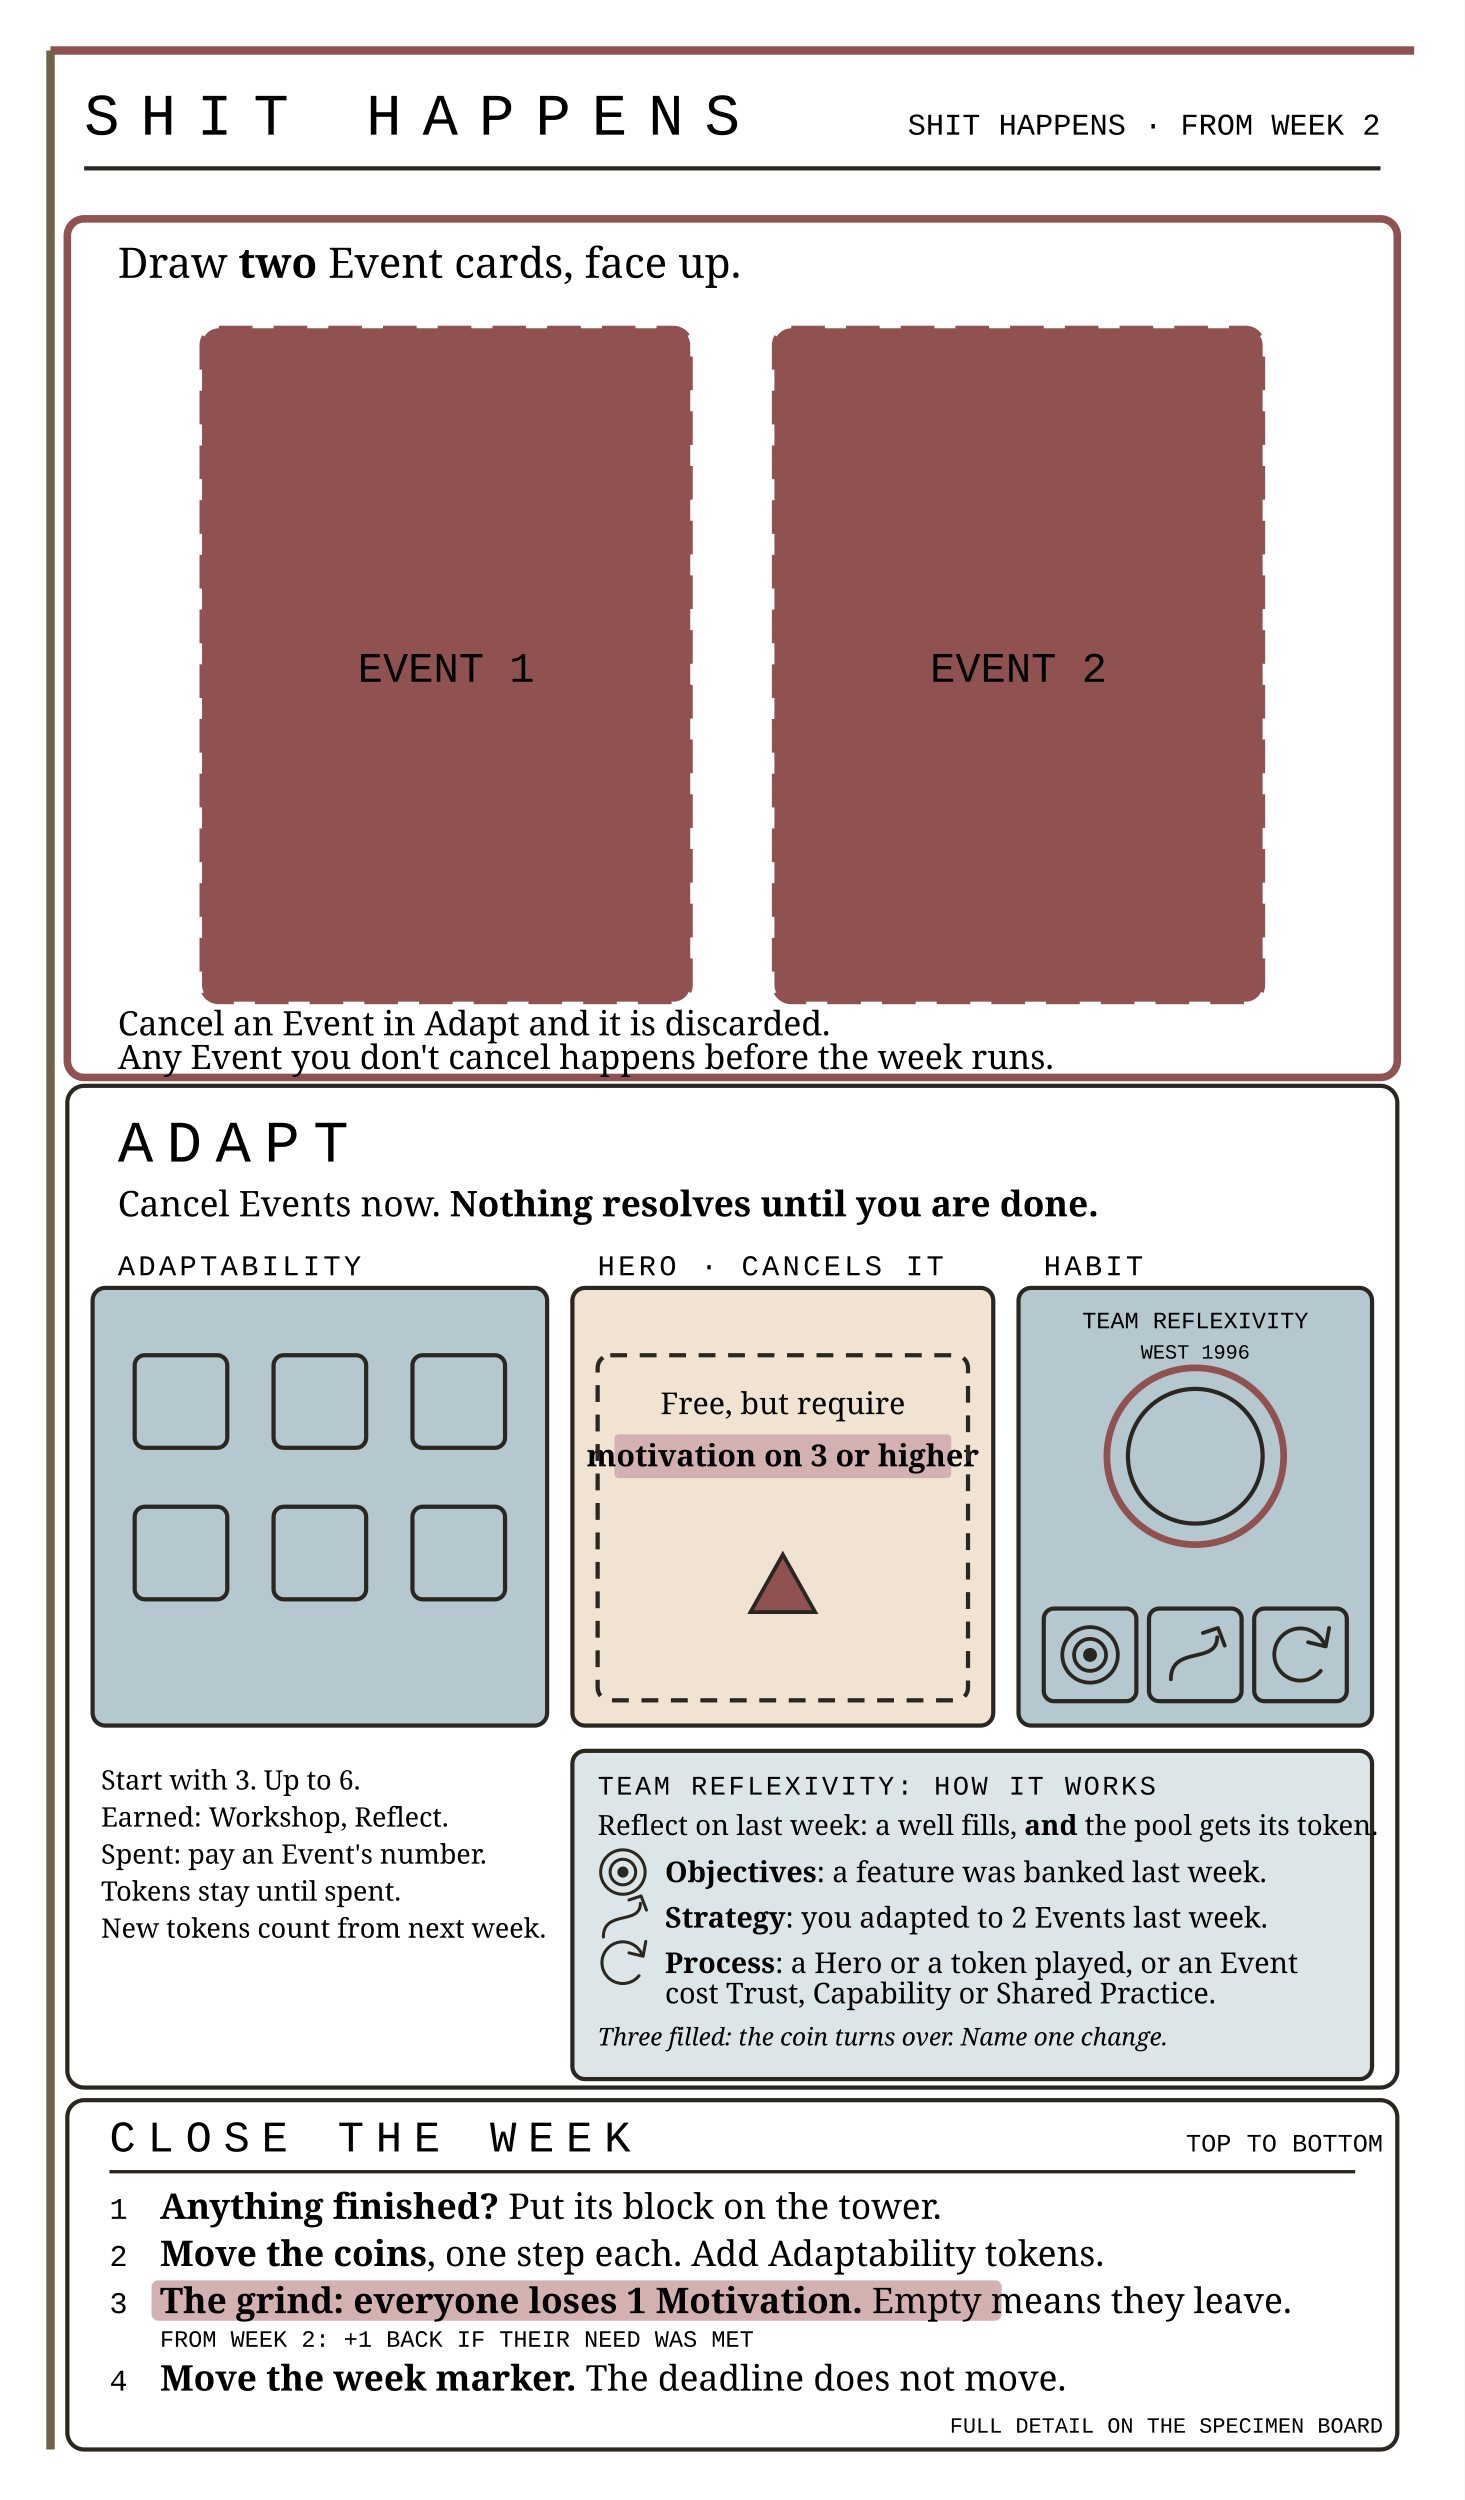
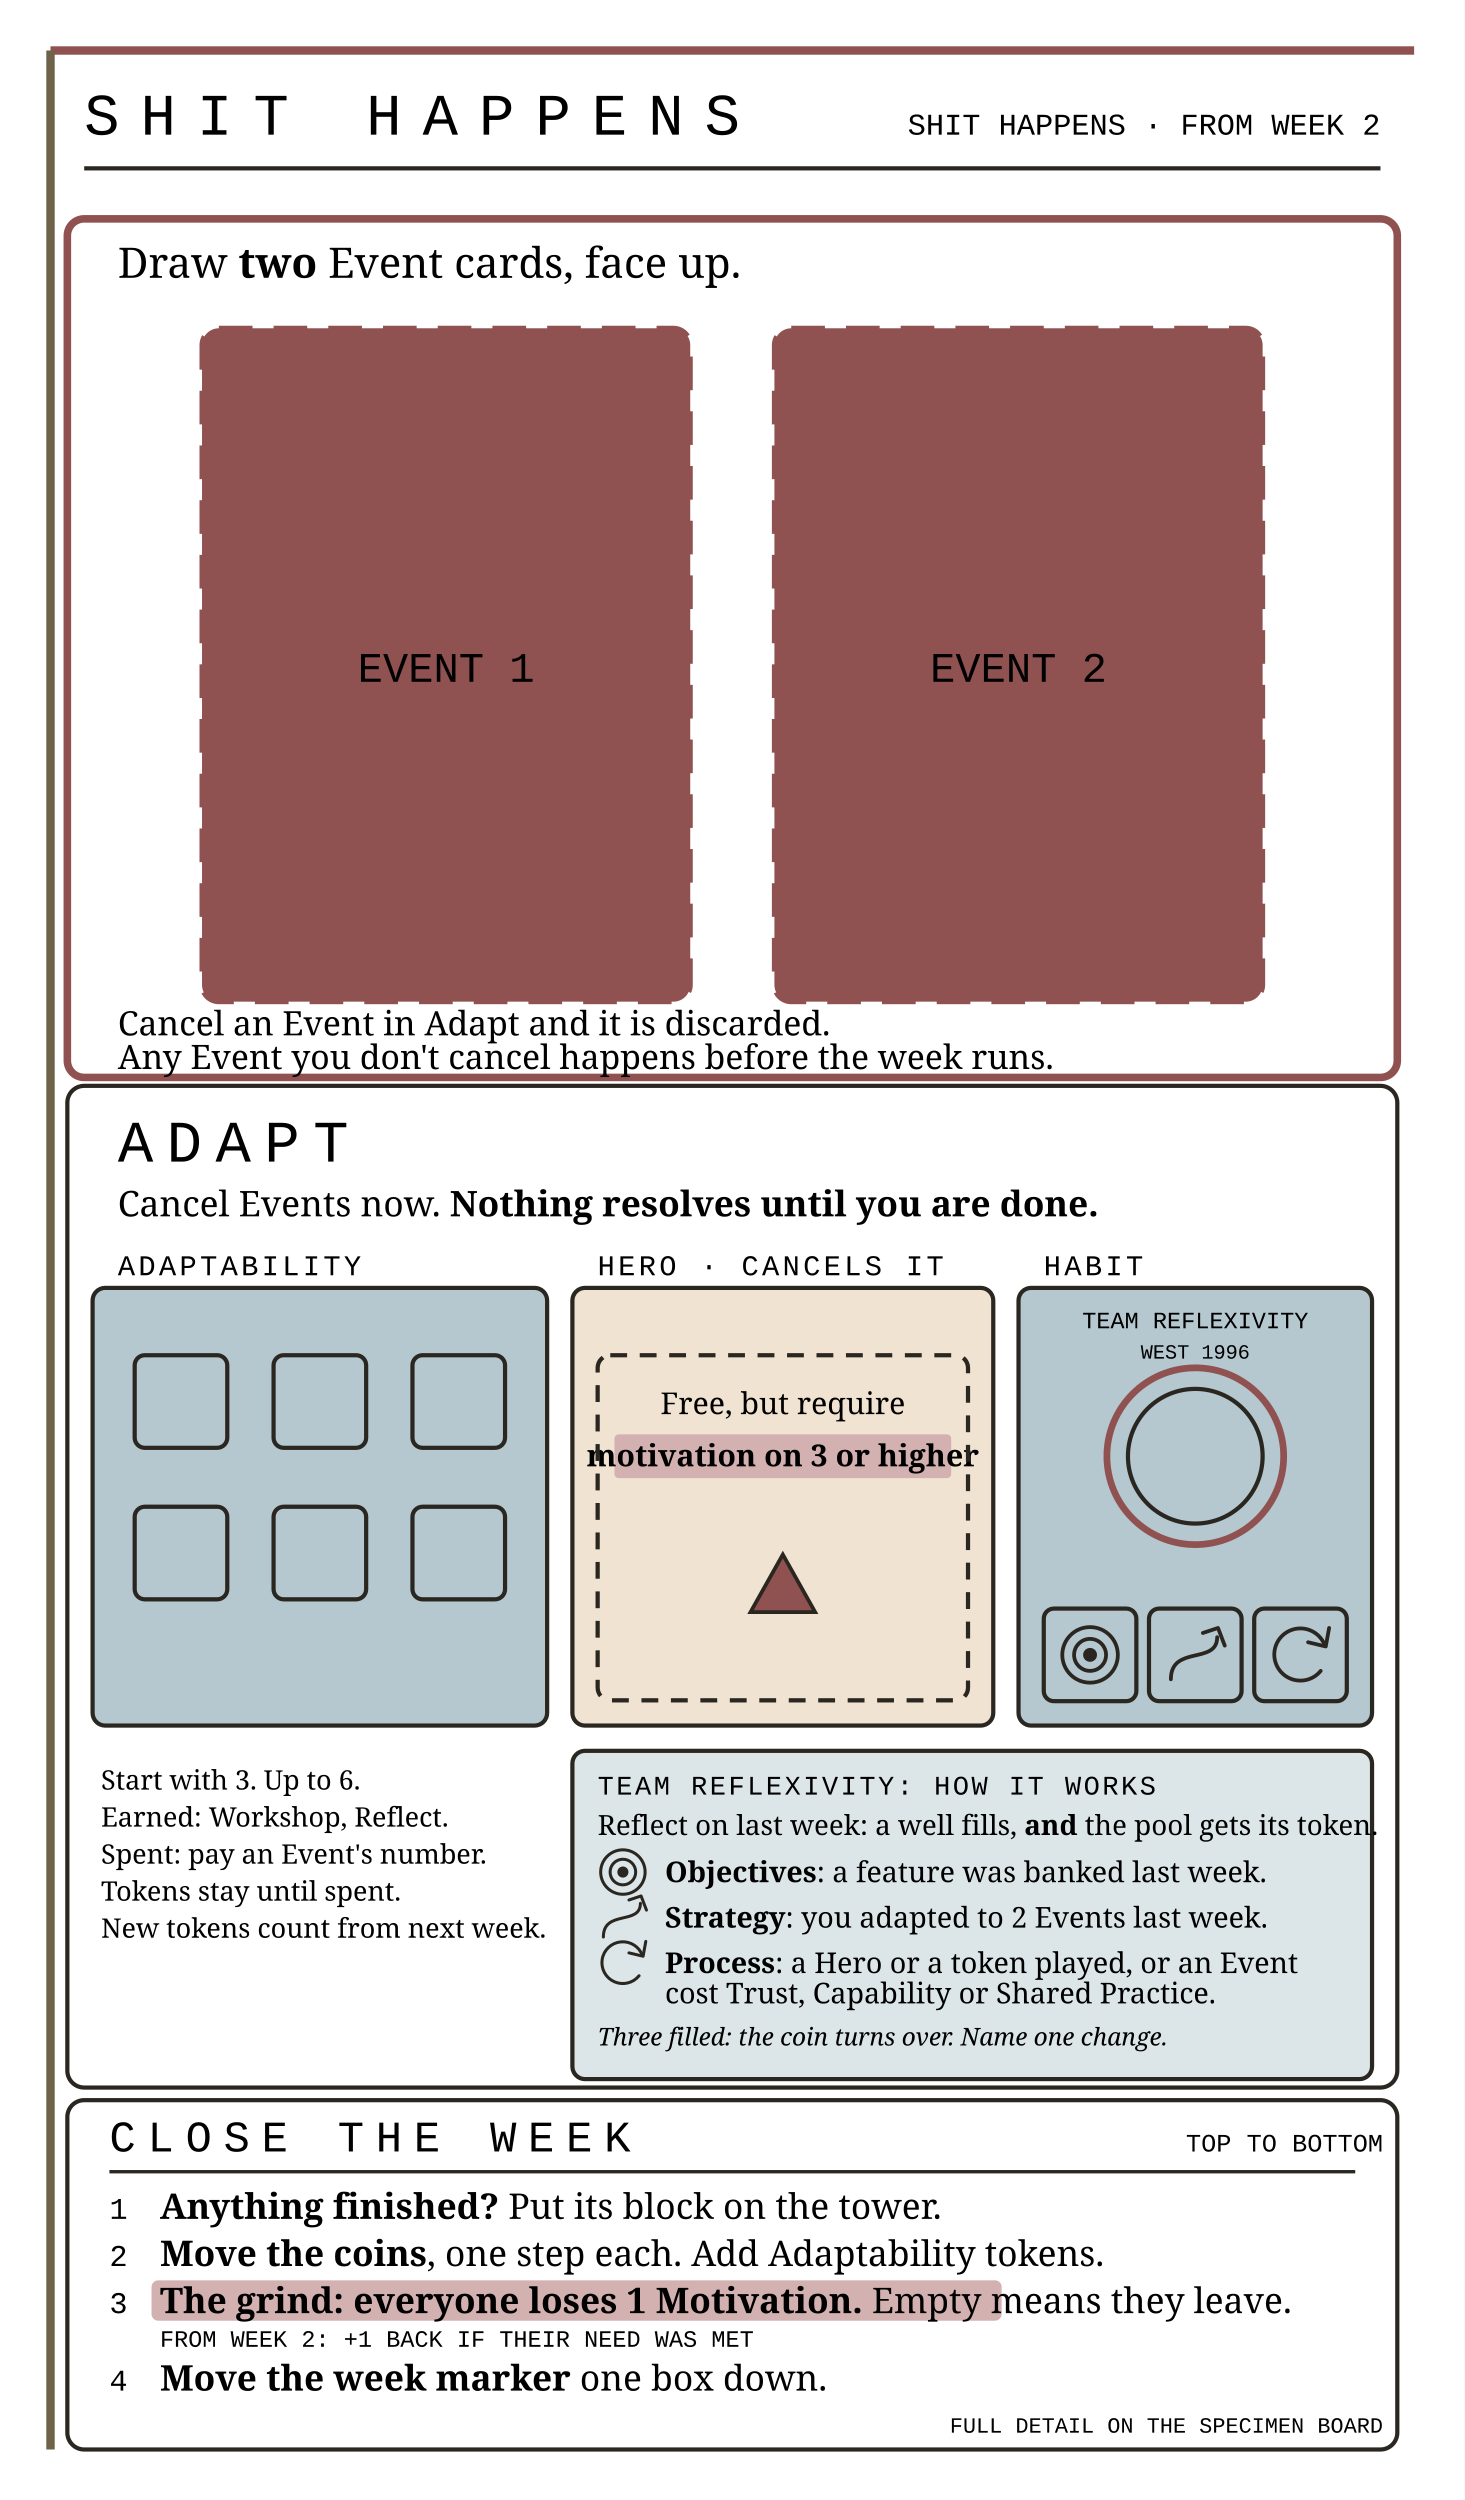
<svg xmlns="http://www.w3.org/2000/svg" width="174mm" height="297mm" viewBox="0 0 174 297">
  <style>
  .s { font-family:"EB Garamond",Garamond,Georgia,serif; fill:#000000; }
  .m { font-family:"IBM Plex Mono","Courier New",monospace; fill:#000000; }
  .r { stroke:#2A2620; stroke-width:.5; fill:none; }
  .w { fill:none; stroke:#2A2620; stroke-width:.5; }
  .h { fill:none; stroke:#2A2620; stroke-width:.4; }
  .slot { fill:none; stroke:#2A2620; stroke-width:.6; stroke-dasharray:4 2.5; }
  .q { fill:#000000; }
  .sy { fill:none; stroke:#2A2620; stroke-width:.45; stroke-linecap:round; stroke-linejoin:round; }
</style>
  <defs>
    <g id="sym-obj" class="sy">
      <circle r="3.3" />
      <circle r="1.9" />
      <circle r=".6" fill="#2A2620" />
    </g>
    <g id="sym-strat" class="sy">
      <path d="M-2.9,2.9 C-2.9,-1.2 2.6,1.2 2.6,-2.1" />
      <path d="M0.9,-2.6 L2.7,-3.2 L3.5,-1.1" />
    </g>
    <g id="sym-proc" class="sy">
      <path d="M2.9,-1.1 A3.1,3.1 0 1 0 2.4,1.9" />
      <path d="M0.9,-1.5 L3.0,-1.0 L3.4,-3.2" />
    </g>
  </defs>
  <rect width="174" height="297" fill="#FFFFFF" />
  <text x="10" y="16" class="m" font-size="7" letter-spacing="2.5">SHIT HAPPENS</text>
  <text x="164" y="16" class="m q" font-size="3.6" text-anchor="end">SHIT HAPPENS · FROM WEEK 2</text>
  <line x1="10" y1="20" x2="164" y2="20" class="r" />
  <rect x="8" y="26" width="158" height="102" rx="2" class="r" style="stroke:#905151;stroke-width:.9" />
  <text x="14" y="33" class="s" font-size="5">Draw <tspan font-weight="bold">two</tspan> Event cards, face up.</text>
  <rect x="24" y="39" width="58" height="80" rx="2" class="slot" style="stroke:#905151;fill:#905151" />
  <text x="53" y="81" class="m" font-size="5" text-anchor="middle" fill="#FFFFFF">EVENT 1</text>
  <rect x="92" y="39" width="58" height="80" rx="2" class="slot" style="stroke:#905151;fill:#905151" />
  <text x="121" y="81" class="m" font-size="5" text-anchor="middle" fill="#FFFFFF">EVENT 2</text>
  <text x="14" y="123" class="s" font-size="4">Cancel an Event in Adapt and it is discarded.</text>
  <text x="14" y="127" class="s" font-size="4">Any Event you don't cancel happens before the week runs.</text>
  <rect x="8" y="129" width="158" height="119" rx="2" class="r" />
  <text x="14" y="138" class="m" font-size="7" letter-spacing="1.6">ADAPT</text>
  <text x="14" y="144.5" class="s" font-size="4.2">Cancel Events now. <tspan font-weight="bold">Nothing resolves until you are done.</tspan>
  </text>
  <g id="pool">
    <text x="14" y="151.5" class="m q" font-size="3.4" letter-spacing=".4">ADAPTABILITY</text>
    <rect x="11" y="153" width="54" height="52" rx="1.5" fill="#B5C7CF" />
    <rect x="11" y="153" width="54" height="52" rx="1.5" class="w" />
    <rect x="16" y="161" width="11" height="11" rx="1.2" class="w" />
    <rect x="32.5" y="161" width="11" height="11" rx="1.2" class="w" />
    <rect x="49" y="161" width="11" height="11" rx="1.2" class="w" />
    <rect x="16" y="179" width="11" height="11" rx="1.2" class="w" />
    <rect x="32.5" y="179" width="11" height="11" rx="1.2" class="w" />
    <rect x="49" y="179" width="11" height="11" rx="1.2" class="w" />
    <text x="12" y="212.6" class="s" font-size="3.2">Start with 3. Up to 6.</text>
    <text x="12" y="217" class="s" font-size="3.2">Earned: Workshop, Reflect.</text>
    <text x="12" y="221.4" class="s" font-size="3.2">Spent: pay an Event's number.</text>
    <text x="12" y="225.8" class="s" font-size="3.2">Tokens stay until spent.</text>
    <text x="12" y="230.2" class="s" font-size="3.2">New tokens count from next week.</text>
  </g>
  <g id="lane-1">
    <text x="71" y="151.5" class="m q" font-size="3.4" letter-spacing=".4">HERO · CANCELS IT</text>
    <rect x="68" y="153" width="50" height="52" rx="1.5" fill="#F0E3D1" />
    <rect x="68" y="153" width="50" height="52" rx="1.5" class="w" />
    <rect x="73" y="170.4" width="40" height="5.2" rx=".5" fill="#D3B1B1" />
    <text x="93" y="168" class="s" font-size="3.6" text-anchor="middle">Free, but require</text>
    <text x="93" y="174.2" class="s" font-size="3.6" text-anchor="middle" font-weight="bold">motivation on 3 or higher</text>
    <rect x="71" y="161" width="44" height="41" rx="1.5" class="w" stroke-dasharray="2 1.5" />
    <polygon points="0,-4.32 3.84,2.52 -3.84,2.52" fill="#905151" stroke="#2A2620" stroke-width=".45" transform="translate(93,189)" />
  </g>
  <g id="habit-lane">
    <text x="124" y="151.5" class="m q" font-size="3.4" letter-spacing=".4">HABIT</text>
    <rect x="121" y="153" width="42" height="52" rx="1.5" fill="#B5C7CF" />
    <rect x="121" y="153" width="42" height="52" rx="1.5" class="w" />
    <text x="142" y="157.8" class="m" font-size="2.8" text-anchor="middle">TEAM REFLEXIVITY</text>
    <text x="142" y="161.4" class="m q" font-size="2.4" text-anchor="middle">WEST 1996</text>
    <circle cx="142" cy="173" r="8" class="w" />
    <circle cx="142" cy="173" r="10.5" class="w" style="stroke:#905151;stroke-width:.8" />
    <rect x="124" y="191.1" width="11" height="11" rx="1.2" class="w" />
    <rect x="136.5" y="191.1" width="11" height="11" rx="1.2" class="w" />
    <rect x="149" y="191.1" width="11" height="11" rx="1.2" class="w" />
    <use href="#sym-obj" transform="translate(129.5,196.6)" />
    <use href="#sym-strat" transform="translate(142,196.6)" />
    <use href="#sym-proc" transform="translate(154.5,196.6)" />
  </g>
  <rect x="68" y="208" width="95" height="39" rx="1.5" fill="#DCE5E8" />
  <rect x="68" y="208" width="95" height="39" rx="1.5" class="w" />
  <text x="71" y="213.2" class="m" font-size="3.2" letter-spacing=".3">TEAM REFLEXIVITY: HOW IT WORKS</text>
  <text x="71" y="218" class="s" font-size="3.3">Reflect on last week: a well fills, <tspan font-weight="bold">and</tspan> the pool gets its token.</text>
  <use href="#sym-obj" transform="translate(74,222.4) scale(.8)" />
  <text x="79" y="223.6" class="s" font-size="3.4">
    <tspan font-weight="bold">Objectives</tspan>: a feature was banked last week.</text>
  <use href="#sym-strat" transform="translate(74,227.8) scale(.8)" />
  <text x="79" y="229" class="s" font-size="3.4">
    <tspan font-weight="bold">Strategy</tspan>: you adapted to 2 Events last week.</text>
  <use href="#sym-proc" transform="translate(74,233.2) scale(.8)" />
  <text x="79" y="234.4" class="s" font-size="3.4">
    <tspan font-weight="bold">Process</tspan>: a Hero or a token played, or an Event</text>
  <text x="79" y="238" class="s" font-size="3.4">cost Trust, Capability or Shared Practice.</text>
  <text x="71" y="243" class="s" font-size="2.9" font-style="italic">Three filled: the coin turns over. Name one change.</text>
  <rect x="8" y="249.5" width="158" height="41.5" rx="2" class="r" />
  <text x="13" y="255.6" class="m" font-size="5.2" letter-spacing="1.4">CLOSE THE WEEK</text>
  <text x="164.3" y="255.6" class="m q" font-size="3" text-anchor="end">TOP TO BOTTOM</text>
  <line x1="13" y1="258" x2="161" y2="258" class="h" />
  <text x="13" y="263.6" class="m" font-size="3.6">1</text>
  <text x="19" y="263.6" class="s" font-size="4.2">
    <tspan font-weight="bold">Anything finished?</tspan> Put its block on the tower.</text>
  <text x="13" y="269.2" class="m" font-size="3.6">2</text>
  <text x="19" y="269.2" class="s" font-size="4.2">
    <tspan font-weight="bold">Move the coins</tspan>, one step each. Add Adaptability tokens.</text>
  <rect x="18" y="270.9" width="101" height="4.8" rx=".8" fill="#D3B1B1" />
  <text x="13" y="274.8" class="m" font-size="3.6">3</text>
  <text x="19" y="274.8" class="s" font-size="4.2">
    <tspan font-weight="bold">The grind: everyone loses 1 Motivation.</tspan> Empty means they leave.</text>
  <text x="19" y="278.8" class="m q" font-size="2.8">FROM WEEK 2: +1 BACK IF THEIR NEED WAS MET</text>
  <text x="13" y="284" class="m" font-size="3.6">4</text>
  <text x="19" y="284" class="s" font-size="4.2">
-     <tspan font-weight="bold">Move the week marker.</tspan> The deadline does not move.</text>
+     <tspan font-weight="bold">Move the week marker</tspan> one box down.</text>
  <text x="164.3" y="289" class="m q" font-size="2.6" text-anchor="end">FULL DETAIL ON THE SPECIMEN BOARD</text>
  <line x1="6" y1="6" x2="168" y2="6" stroke="#905151" stroke-width="1" />
  <line x1="6" y1="6" x2="6" y2="291" stroke="#6E6249" stroke-width="1" />
</svg>
